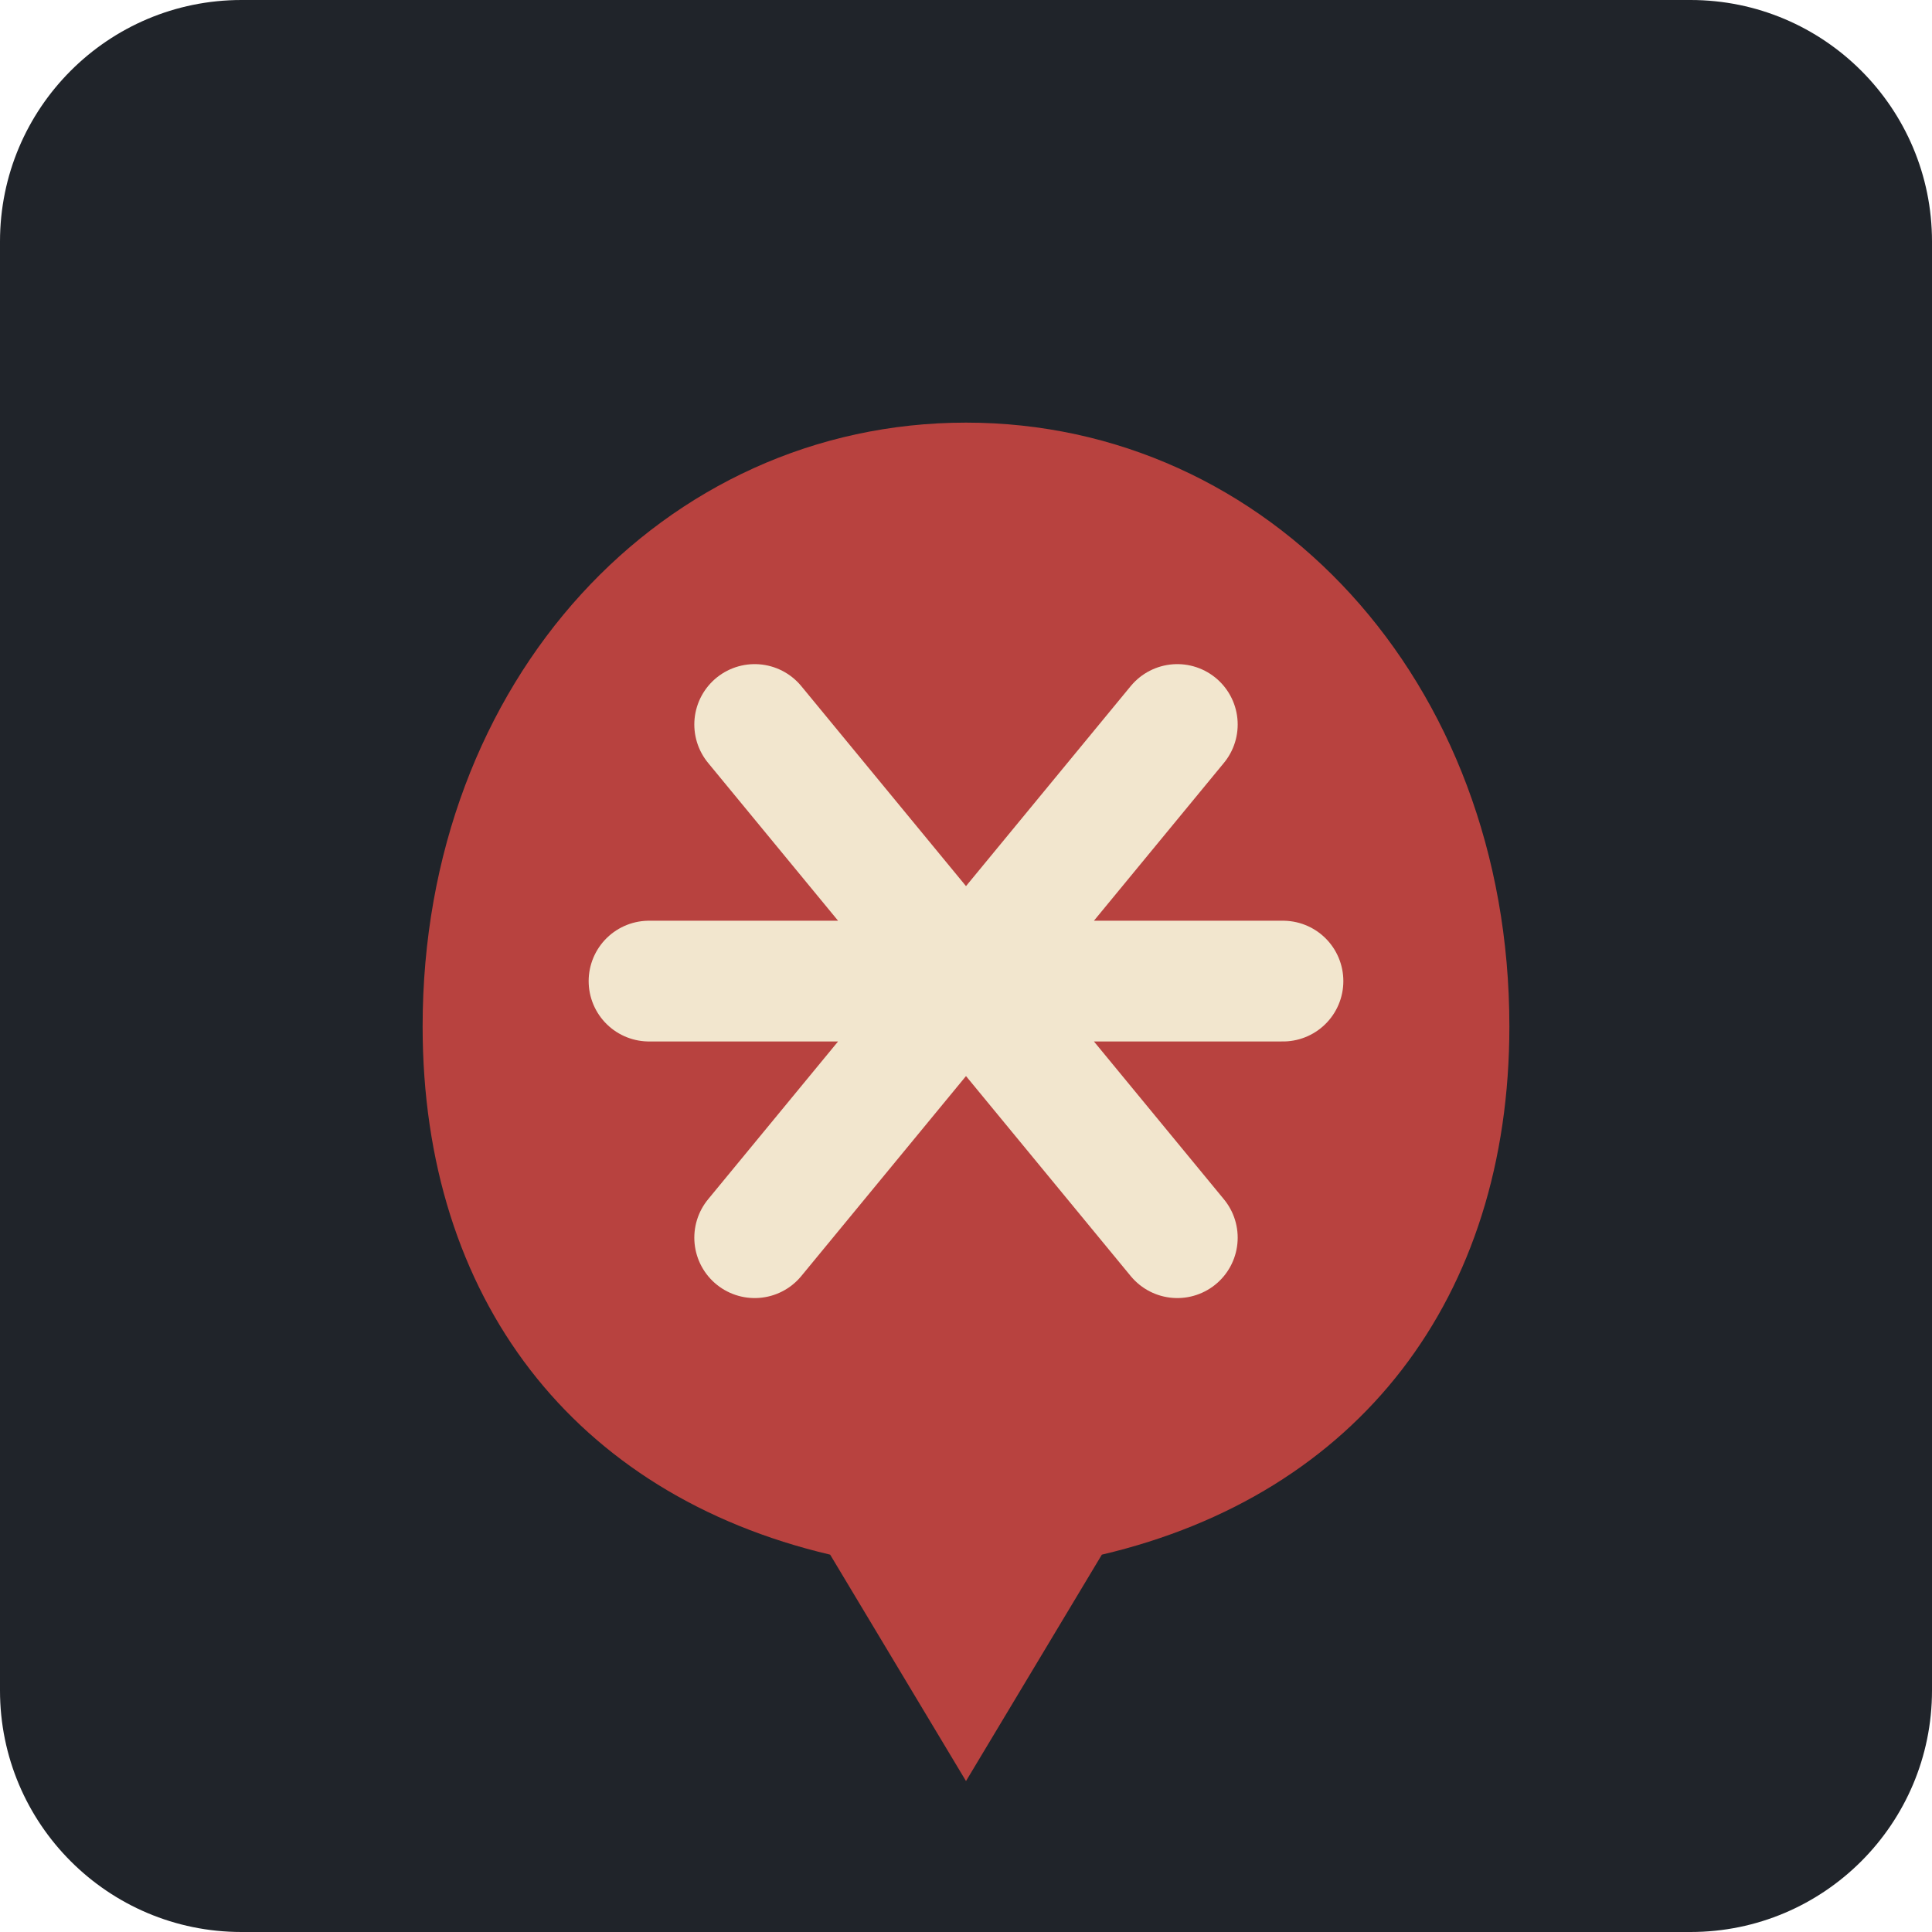
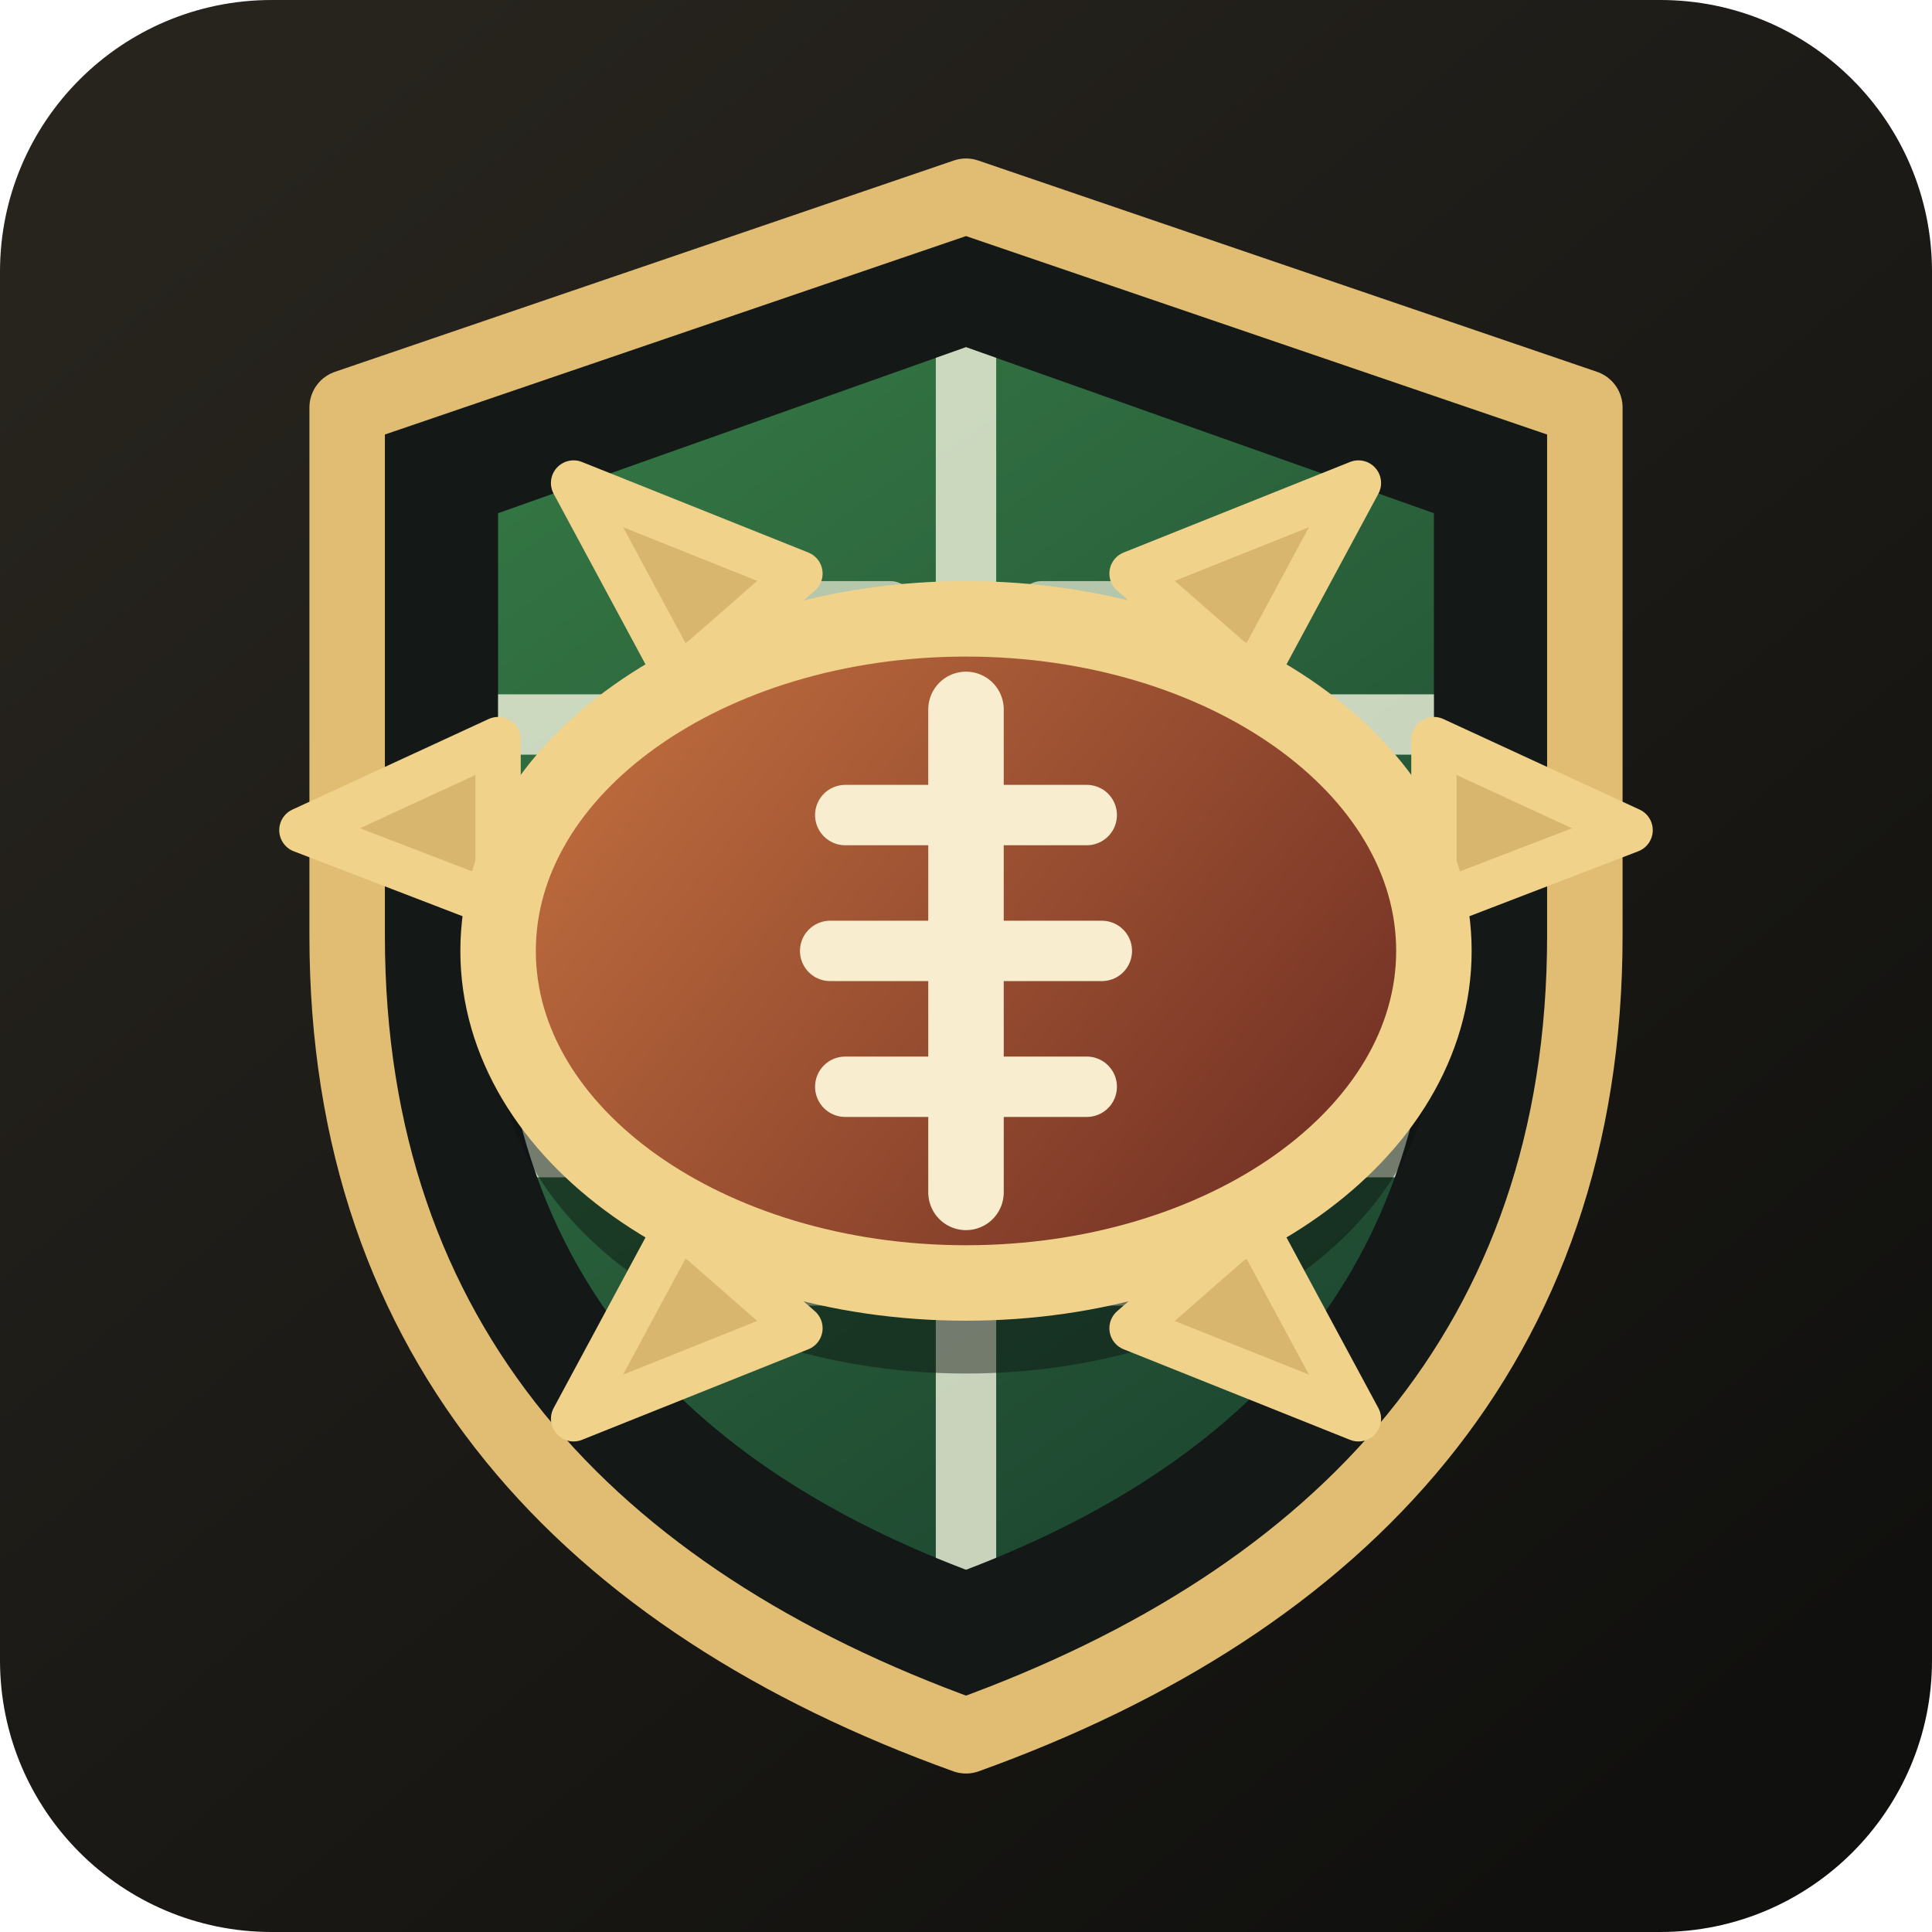
- <svg xmlns="http://www.w3.org/2000/svg" width="128" height="128" viewBox="0 0 128 128">
-   <rect width="128" height="128" rx="16" fill="#20242a" />
-   <path d="M28 68c0-23 16-40 36-40s36 17 36 40c0 18-10 31-27 35l-9 15-9-15c-17-4-27-17-27-35Z" fill="#b8423f" />
-   <path d="M43 65h42M50 48l28 34M78 48 50 82" stroke="#f2e6ce" stroke-width="8" stroke-linecap="round" />
+ <svg xmlns="http://www.w3.org/2000/svg" width="128" height="128" viewBox="0 0 128 128" role="img" aria-labelledby="title desc">
+   <defs>
+     <linearGradient id="bg" x1="18" y1="9" x2="110" y2="119" gradientUnits="userSpaceOnUse">
+       <stop stop-color="#27241e" />
+       <stop offset="1" stop-color="#10100e" />
+     </linearGradient>
+     <linearGradient id="pitch" x1="31" y1="18" x2="97" y2="111" gradientUnits="userSpaceOnUse">
+       <stop stop-color="#377c46" />
+       <stop offset="1" stop-color="#183d2c" />
+     </linearGradient>
+     <linearGradient id="ball" x1="41" y1="47" x2="88" y2="86" gradientUnits="userSpaceOnUse">
+       <stop stop-color="#bd6b3d" />
+       <stop offset="1" stop-color="#6d2c22" />
+     </linearGradient>
+   </defs>
+   <rect width="128" height="128" rx="18" fill="url(#bg)" />
+   <path d="M64 13 105 27v35c0 27-16 44-41 53-25-9-41-26-41-53V27l41-14Z" fill="#141816" stroke="#e0bd72" stroke-width="5" stroke-linejoin="round" />
+   <path d="M64 23 95 34v28c0 20-10 34-31 42-21-8-31-22-31-42V34l31-11Z" fill="url(#pitch)" />
+   <clipPath id="crestClip">
+     <path d="M64 23 95 34v28c0 20-10 34-31 42-21-8-31-22-31-42V34l31-11Z" />
+   </clipPath>
+   <g clip-path="url(#crestClip)">
+     <path d="M33 48h62M33 76h62M64 23v82" stroke="#eef0da" stroke-width="4" stroke-linecap="round" opacity=".82" />
+     <path d="M43 40h16v45H43M85 40H69v45h16" fill="none" stroke="#eef0da" stroke-width="3" stroke-linecap="round" stroke-linejoin="round" opacity=".7" />
+     <circle cx="64" cy="63" r="13" fill="none" stroke="#eef0da" stroke-width="3" opacity=".65" />
+   </g>
+   <ellipse cx="64" cy="69" rx="31" ry="22" fill="#0b100d" opacity=".45" />
+   <g fill="#d8b66d" stroke="#f1d28b" stroke-width="3" stroke-linejoin="round">
+     <path d="M33 60 20 55l13-6Z" />
+     <path d="M95 60 108 55l-13-6Z" />
+     <path d="M45 45 38 32l15 6Z" />
+     <path d="M83 45 90 32l-15 6Z" />
+     <path d="M45 81 38 94l15-6Z" />
+     <path d="M83 81 90 94l-15-6Z" />
+   </g>
+   <ellipse cx="64" cy="63" rx="31" ry="22" fill="url(#ball)" stroke="#f1d28b" stroke-width="5" />
+   <path d="M64 47v32" stroke="#f9edcf" stroke-width="5" stroke-linecap="round" />
+   <path d="M56 54h16M55 63h18M56 72h16" stroke="#f9edcf" stroke-width="4" stroke-linecap="round" />
</svg>
